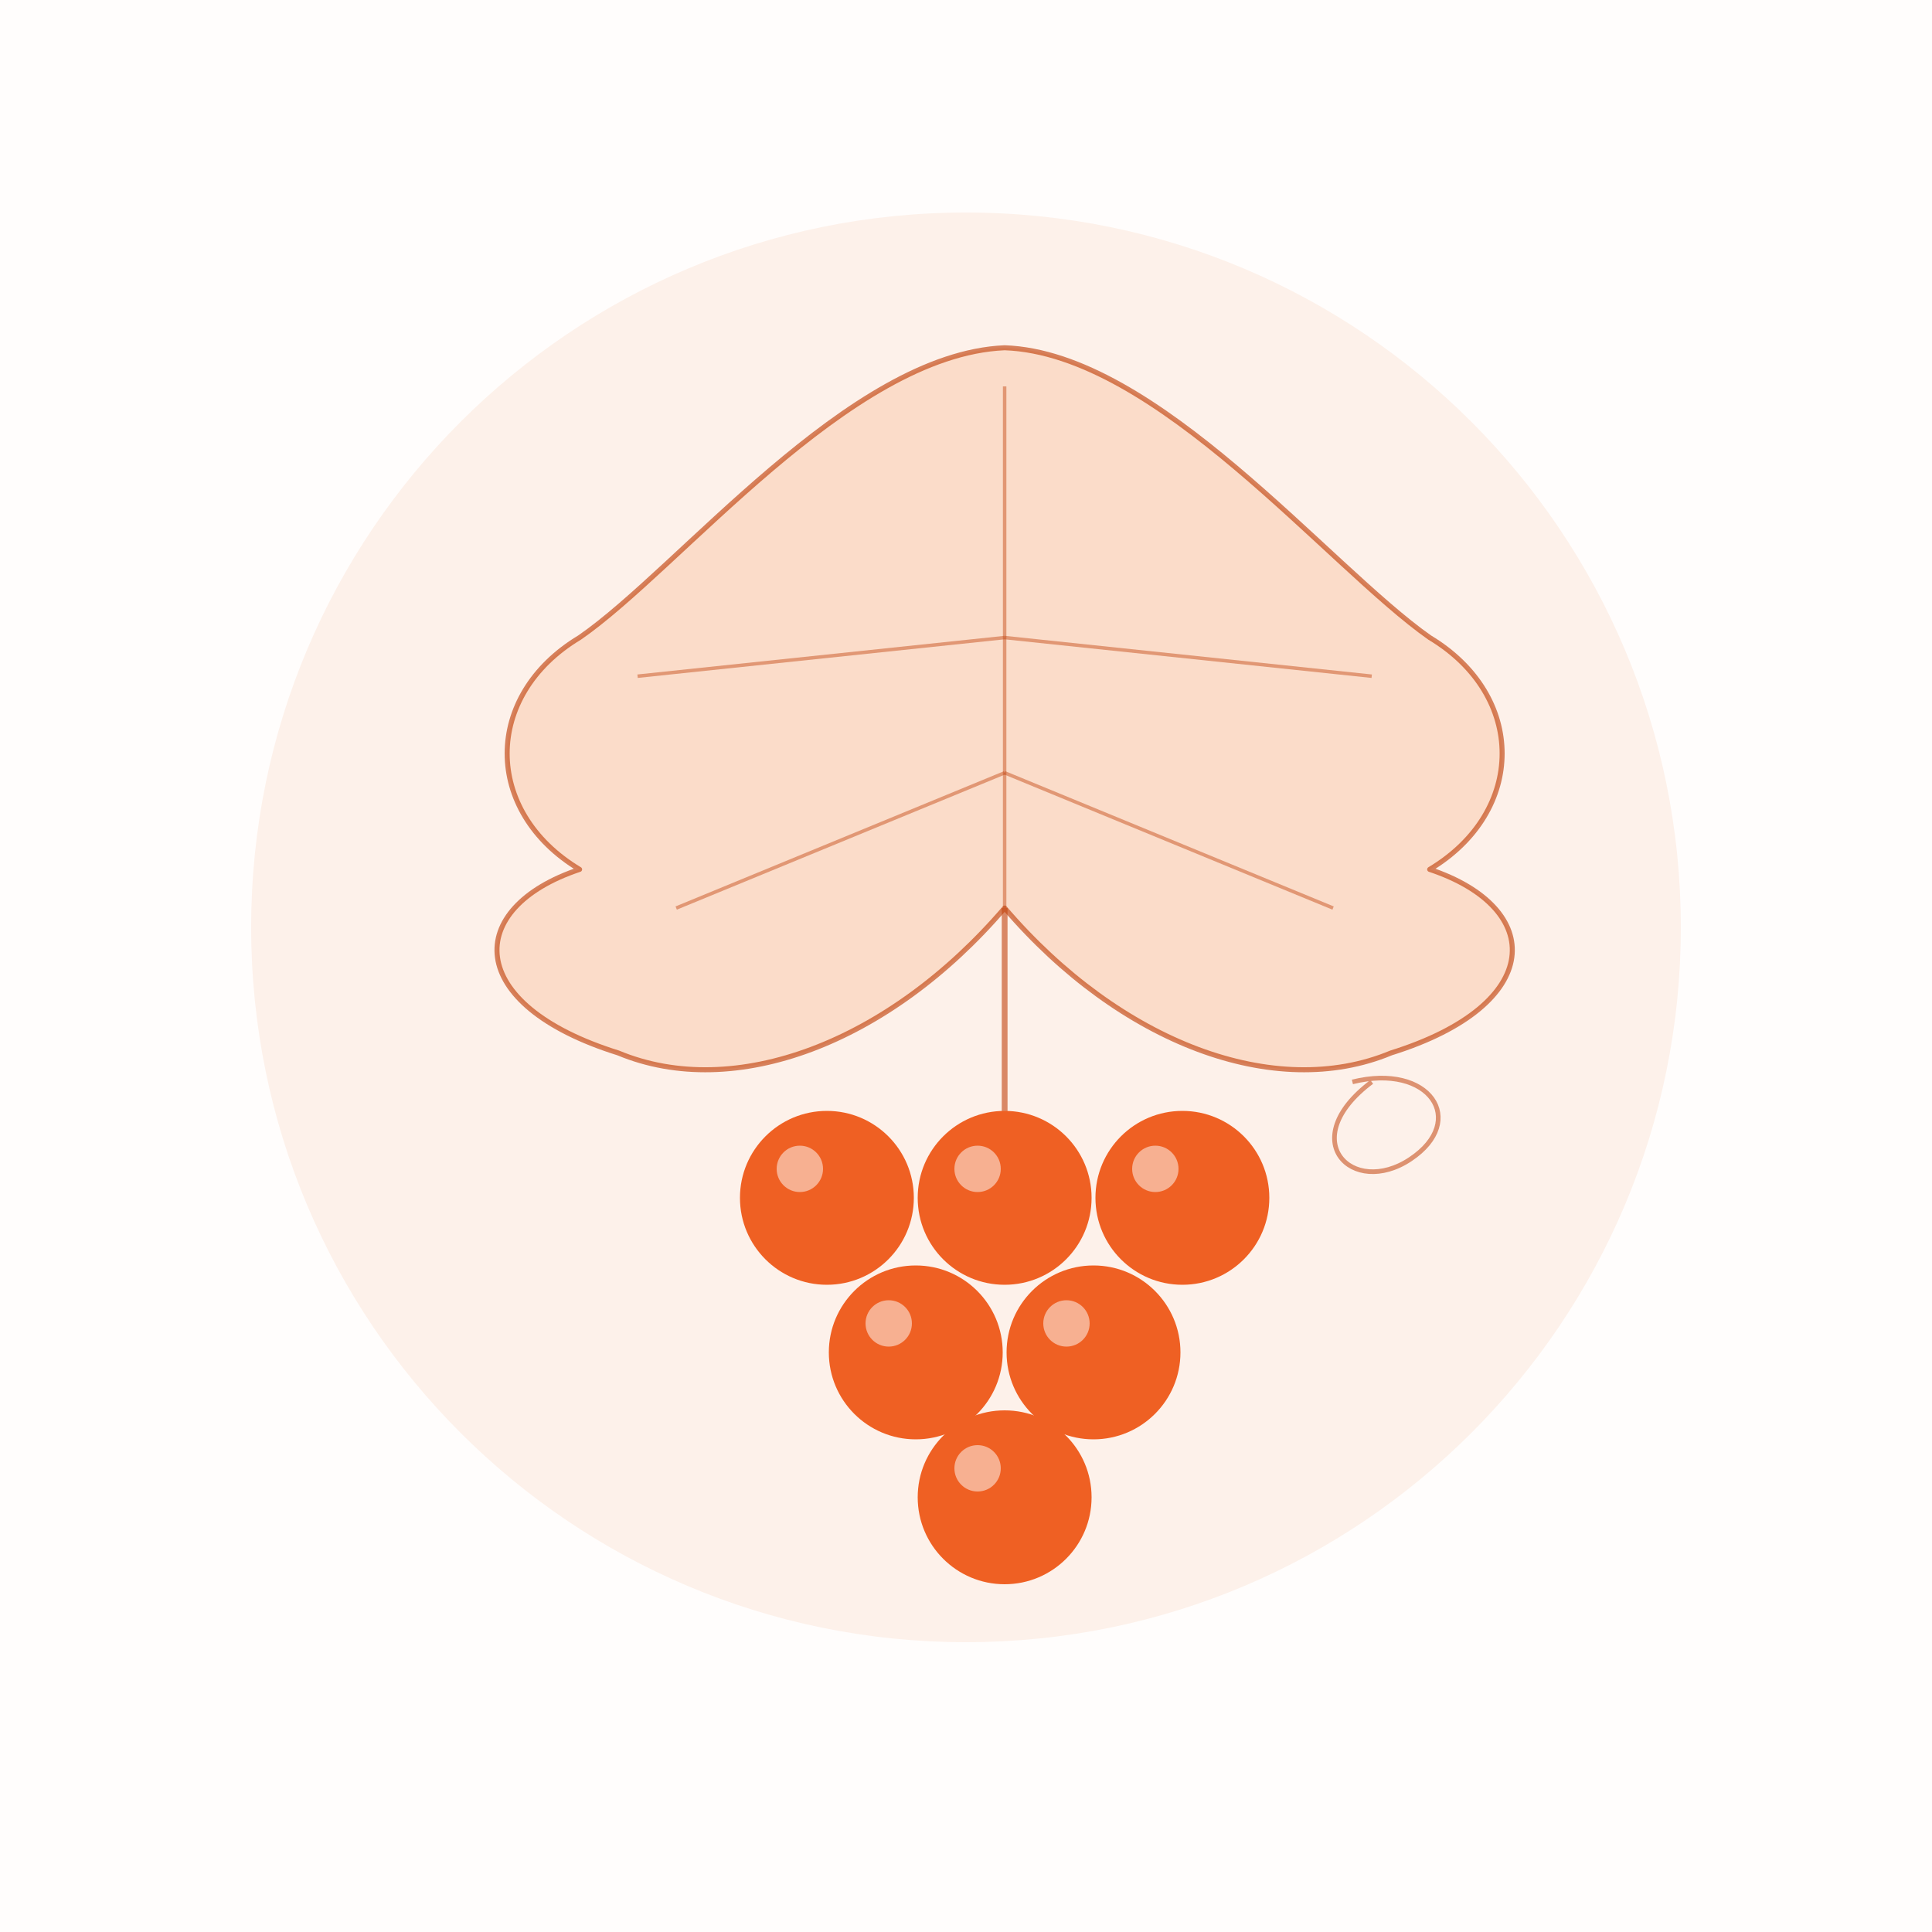
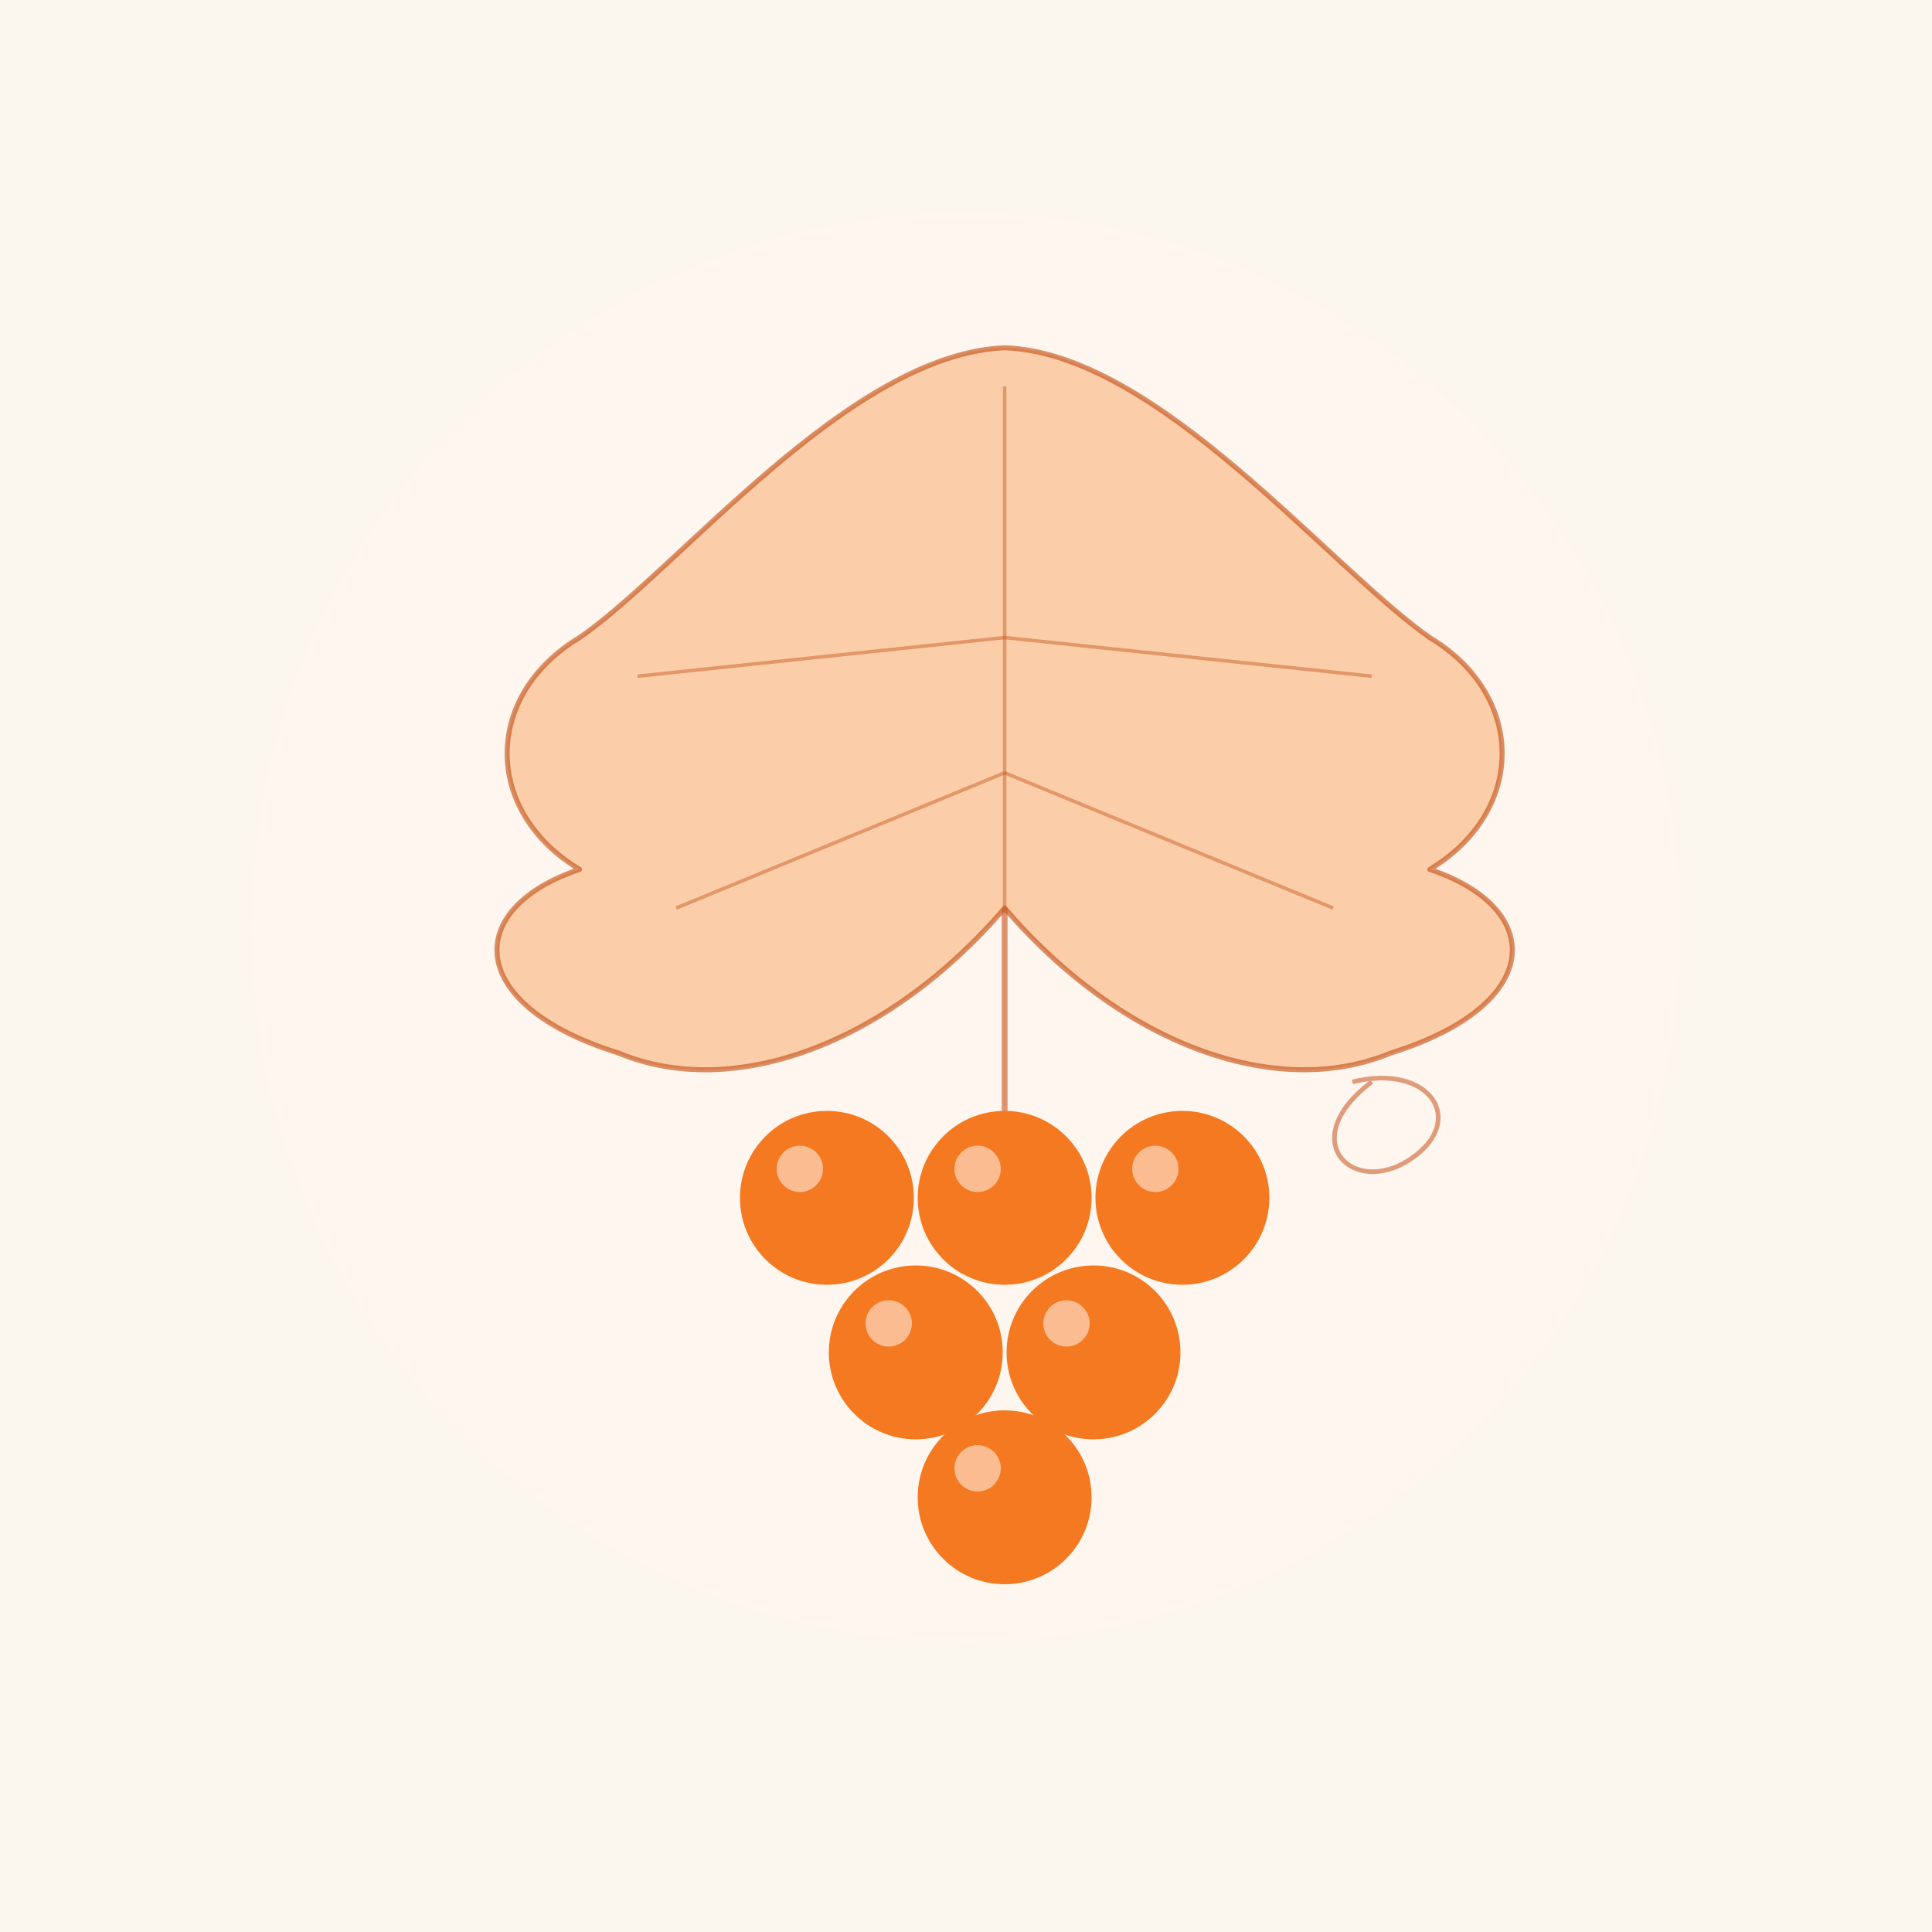
<svg xmlns="http://www.w3.org/2000/svg" viewBox="0 0 1000 1000" width="1000" height="1000" role="img" aria-label="Grape seed">
-   <rect width="1000" height="1000" fill="#FFFDFC" />
-   <circle cx="500" cy="480" r="370" fill="#FDF1EA" />
-   <path d="M520,180 C439.178,183.425 351.76,294.321 300,330 C250,360 250,420 300,450 C240,470 240,520 320,545 C380,570 460,540 520,470 C580,540 660,570 720,545 C800,520 800,470 740,450 C790,420 790,360 740,330 C687.178,292.911 598.831,182.754 520,180 Z" fill="#FBDCC9" stroke="#C2440E" stroke-width="2.6" stroke-opacity="0.65" stroke-linejoin="round" />
-   <g stroke="#C2440E" stroke-opacity="0.45" stroke-width="1.8" fill="none">
+   <rect width="1000" height="1000" fill="#FBF6EE" />
+   <circle cx="500" cy="480" r="370" fill="#FEF6EF" />
+   <path d="M520,180 C439.178,183.425 351.76,294.321 300,330 C250,360 250,420 300,450 C240,470 240,520 320,545 C380,570 460,540 520,470 C580,540 660,570 720,545 C800,520 800,470 740,450 C790,420 790,360 740,330 C687.178,292.911 598.831,182.754 520,180 Z" fill="#FBCEA9" stroke="#C6531A" stroke-width="2.6" stroke-opacity="0.65" stroke-linejoin="round" />
+   <g stroke="#C6531A" stroke-opacity="0.45" stroke-width="1.8" fill="none">
    <path d="M520,200 L520,470" />
    <path d="M520,330 L330,350" />
    <path d="M520,330 L710,350" />
    <path d="M520,400 L350,470" />
    <path d="M520,400 L690,470" />
  </g>
-   <path d="M520,470 C520,520 520,560 520,580" stroke="#C2440E" stroke-width="3" stroke-opacity="0.6" fill="none" />
-   <circle cx="428" cy="620" r="45" fill="#EF6023" />
+   <path d="M520,470 C520,520 520,560 520,580" stroke="#C6531A" stroke-width="3" stroke-opacity="0.6" fill="none" />
+   <circle cx="428" cy="620" r="45" fill="#F47920" />
  <circle cx="414" cy="605" r="12" fill="#FFFFFF" opacity="0.5" />
-   <circle cx="520" cy="620" r="45" fill="#EF6023" />
+   <circle cx="520" cy="620" r="45" fill="#F47920" />
  <circle cx="506" cy="605" r="12" fill="#FFFFFF" opacity="0.5" />
-   <circle cx="612" cy="620" r="45" fill="#EF6023" />
+   <circle cx="612" cy="620" r="45" fill="#F47920" />
  <circle cx="598" cy="605" r="12" fill="#FFFFFF" opacity="0.5" />
-   <circle cx="474" cy="700" r="45" fill="#EF6023" />
+   <circle cx="474" cy="700" r="45" fill="#F47920" />
  <circle cx="460" cy="685" r="12" fill="#FFFFFF" opacity="0.5" />
-   <circle cx="566" cy="700" r="45" fill="#EF6023" />
+   <circle cx="566" cy="700" r="45" fill="#F47920" />
  <circle cx="552" cy="685" r="12" fill="#FFFFFF" opacity="0.5" />
-   <circle cx="520" cy="775" r="45" fill="#EF6023" />
+   <circle cx="520" cy="775" r="45" fill="#F47920" />
  <circle cx="506" cy="760" r="12" fill="#FFFFFF" opacity="0.5" />
-   <path d="M700,560 c40,-10 60,20 30,40 -30,20 -60,-10 -20,-40" stroke="#C2440E" stroke-width="2.4" stroke-opacity="0.55" fill="none" />
+   <path d="M700,560 c40,-10 60,20 30,40 -30,20 -60,-10 -20,-40" stroke="#C6531A" stroke-width="2.4" stroke-opacity="0.55" fill="none" />
</svg>
